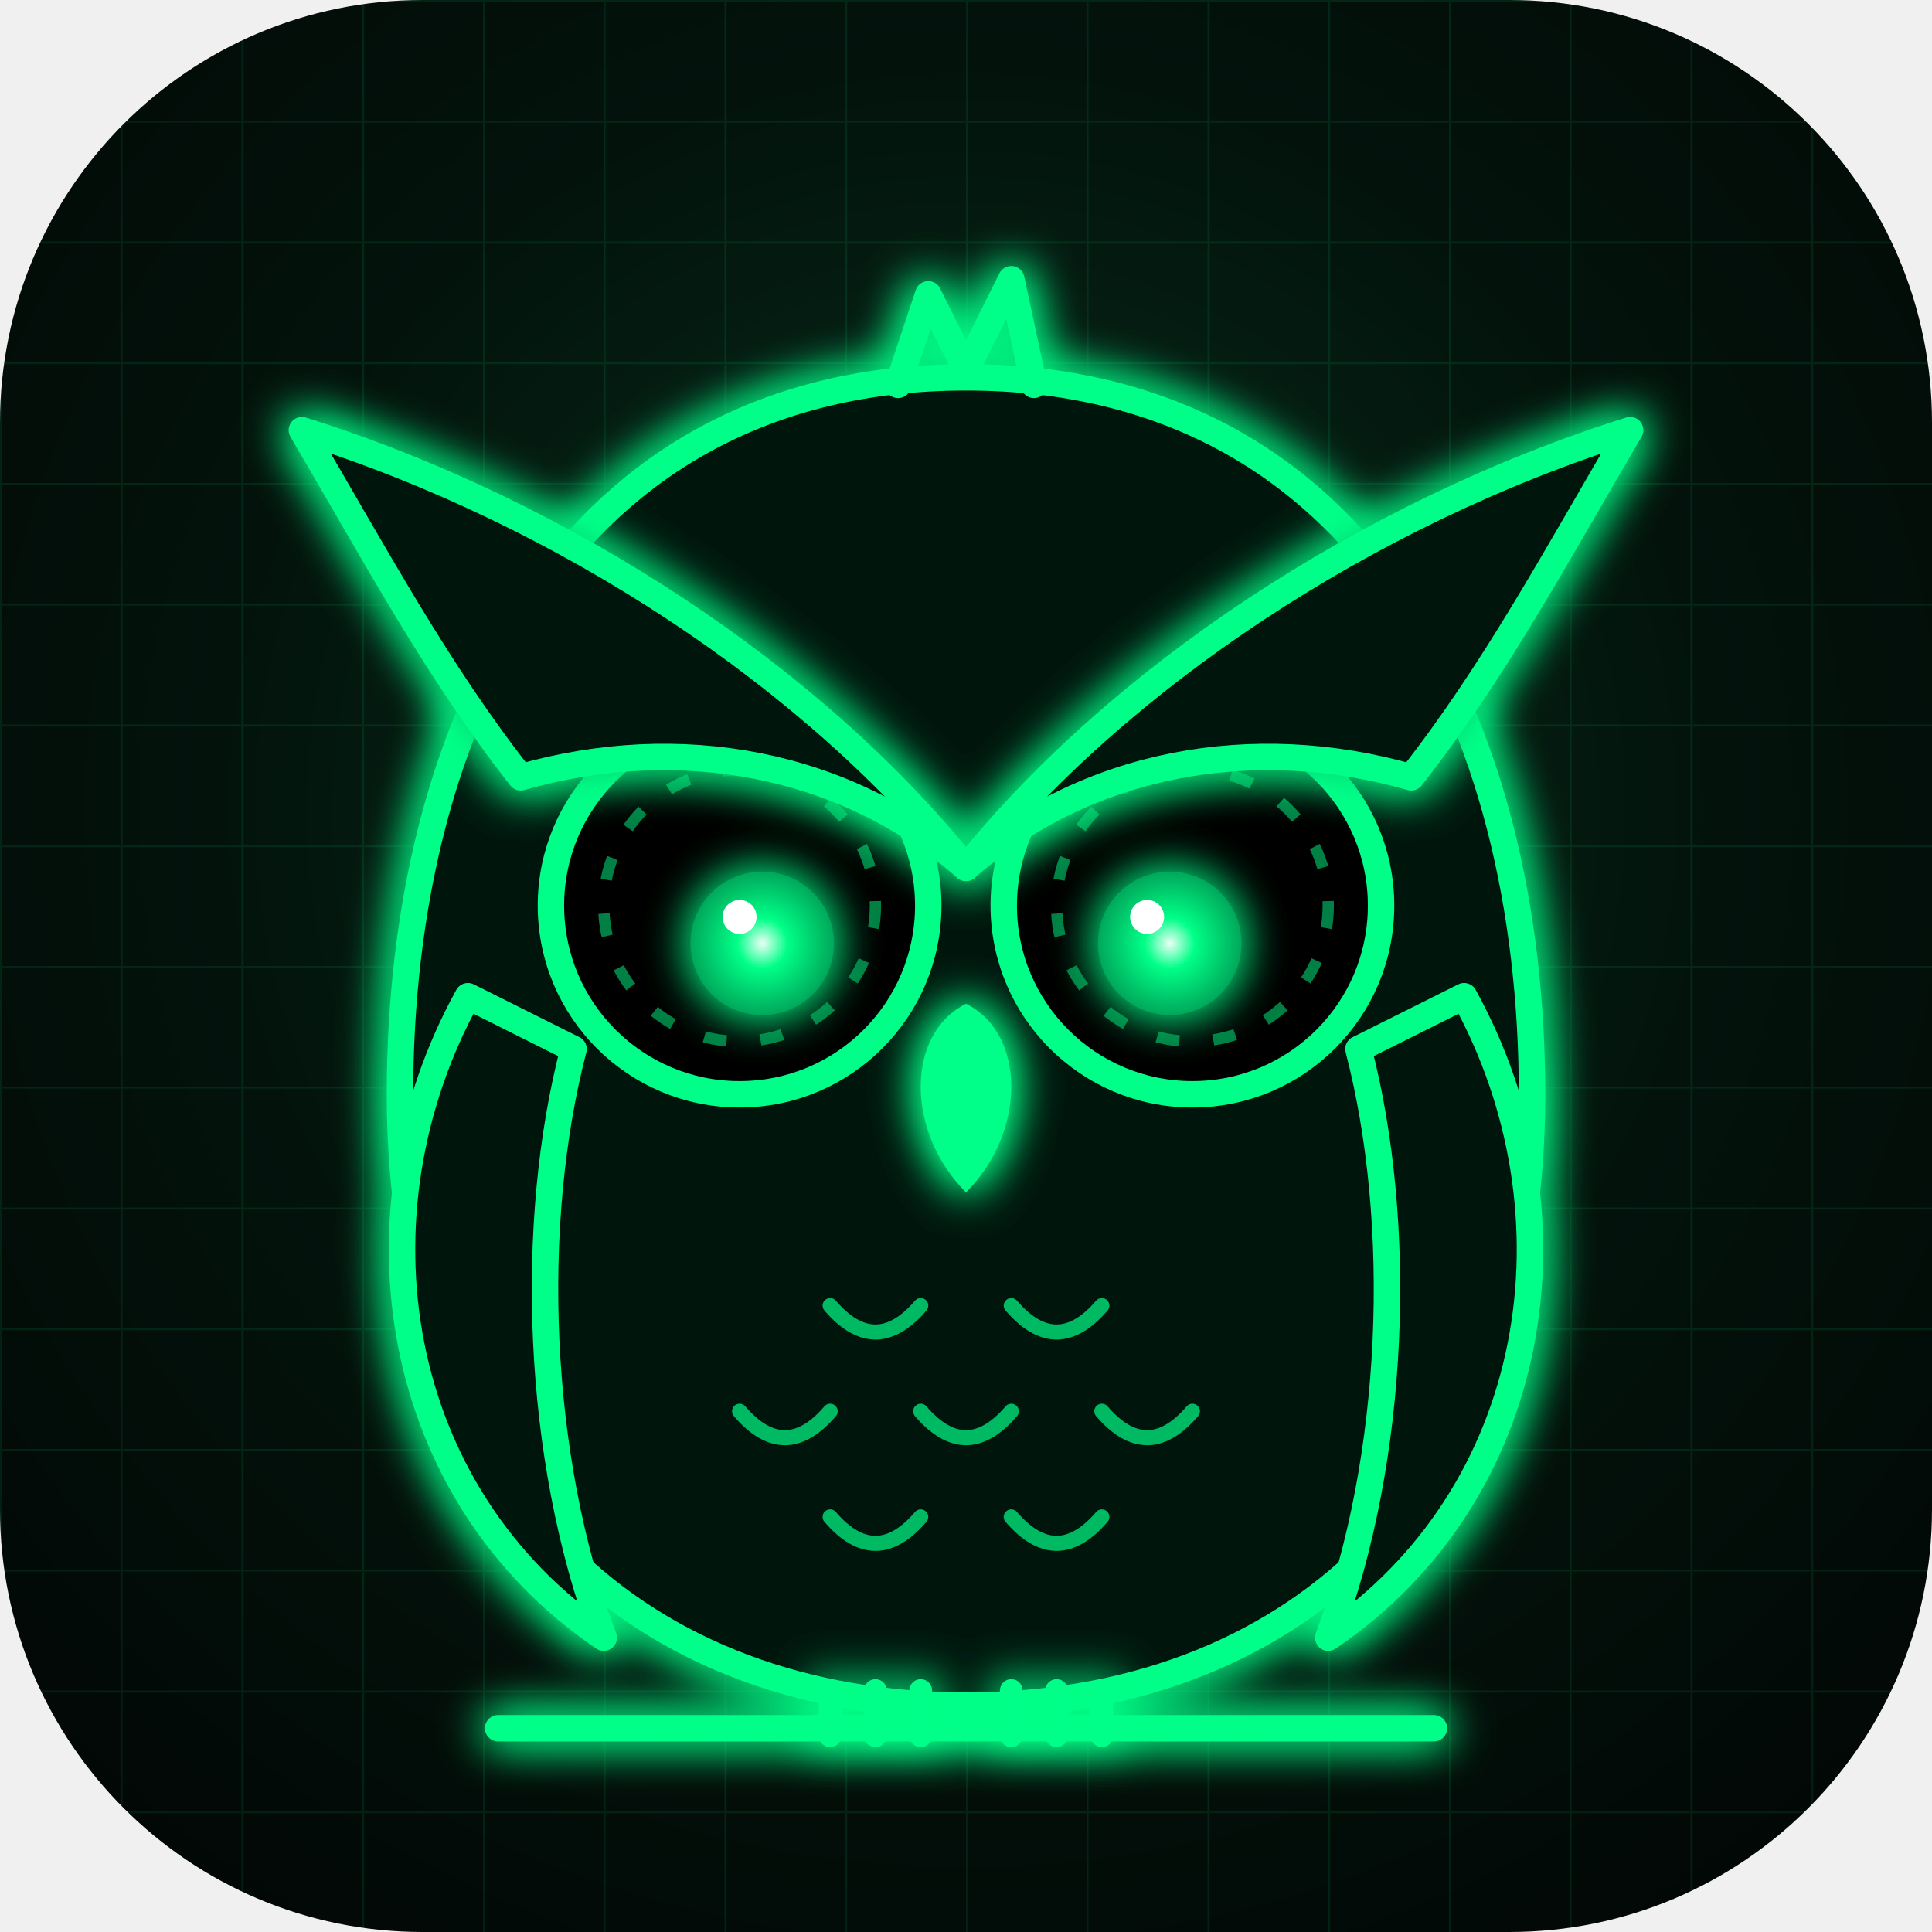
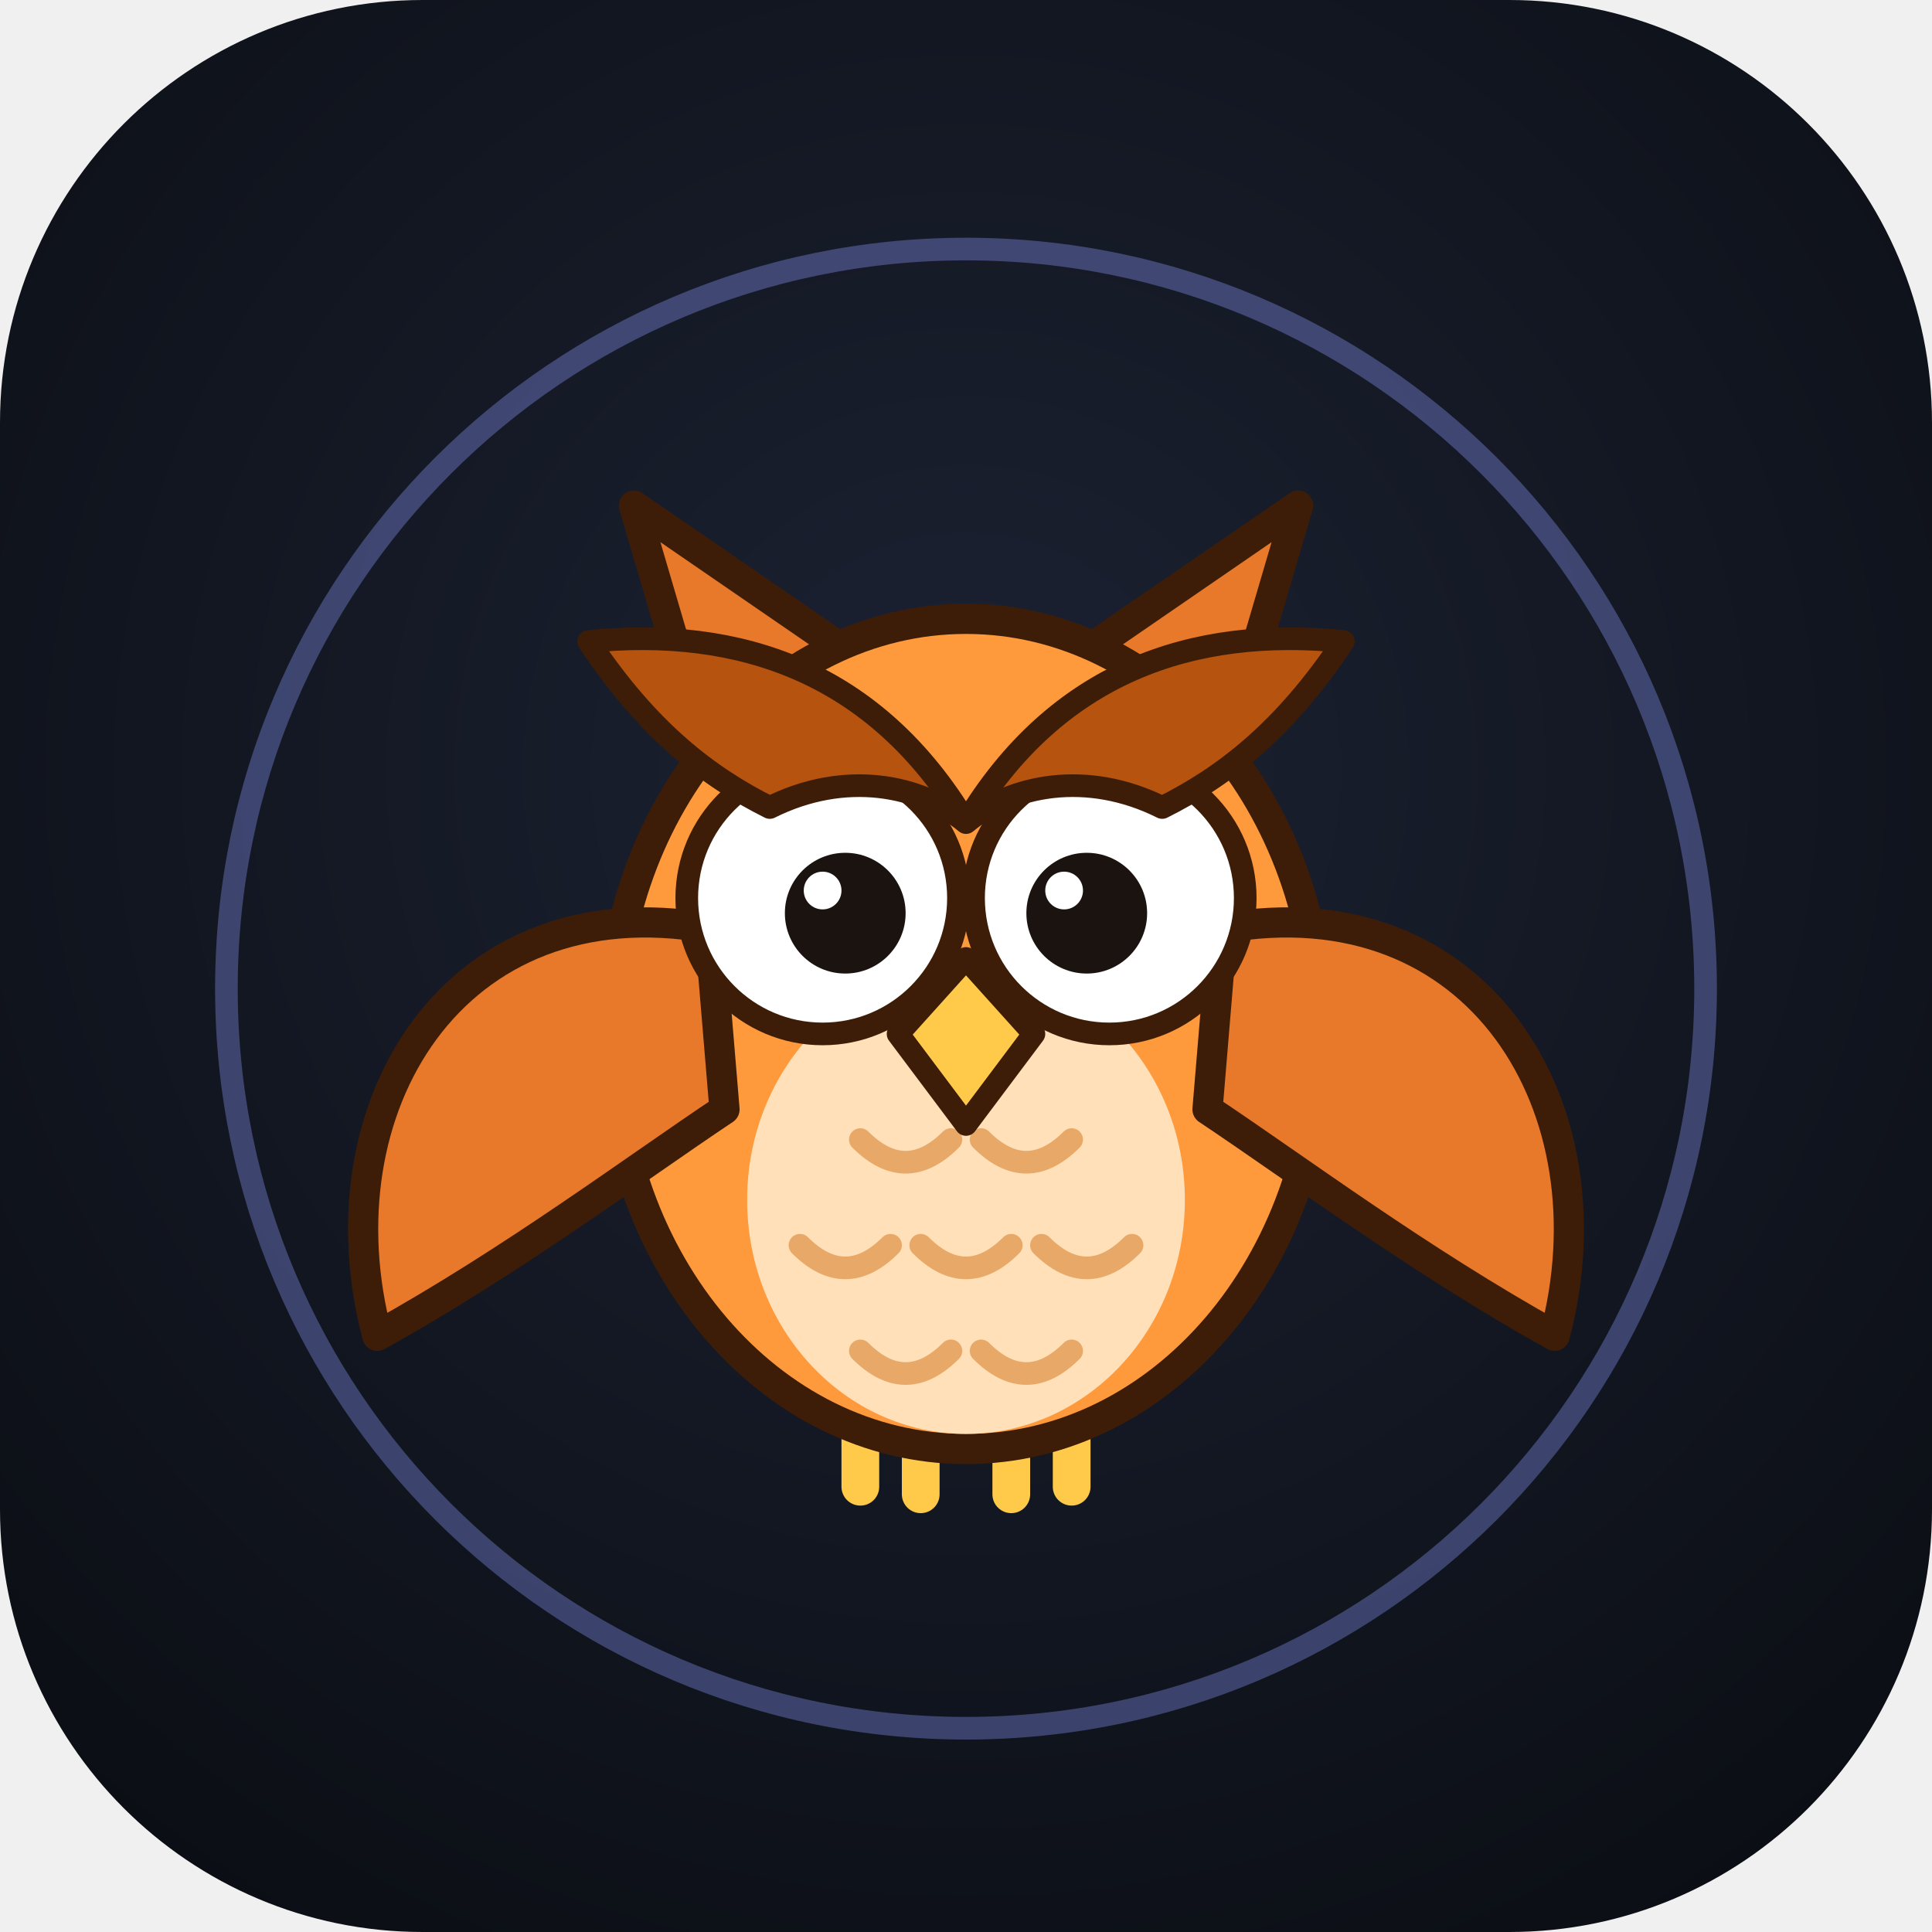
- <svg xmlns="http://www.w3.org/2000/svg" viewBox="0 0 512 512" role="img" aria-label="Archie, il gufo brontolone e sapiente">
+ <svg xmlns="http://www.w3.org/2000/svg" viewBox="0 0 512 512" role="img" aria-label="Archie, il gufo di ArchieBet">
  <defs>
-     <radialGradient id="bg" cx="50%" cy="42%" r="70%">
-       <stop offset="0" stop-color="#06301f" />
-       <stop offset="0.55" stop-color="#03130c" />
-       <stop offset="1" stop-color="#020705" />
+     <radialGradient id="bg" cx="50%" cy="40%" r="70%">
+       <stop offset="0" stop-color="#1c2233" />
+       <stop offset="1" stop-color="#0b0e14" />
    </radialGradient>
-     <radialGradient id="eye" cx="50%" cy="50%" r="50%">
-       <stop offset="0" stop-color="#eafff5" />
-       <stop offset="0.35" stop-color="#00ff88" />
-       <stop offset="1" stop-color="#00a85a" />
-     </radialGradient>
-     <pattern id="grid" width="32" height="32" patternUnits="userSpaceOnUse">
-       <path d="M32 0H0V32" fill="none" stroke="#00ff88" stroke-opacity="0.09" stroke-width="1" />
-     </pattern>
-     <filter id="glow" x="-50%" y="-50%" width="200%" height="200%">
-       <feGaussianBlur stdDeviation="6" result="b" />
-       <feMerge>
-         <feMergeNode in="b" />
-         <feMergeNode in="b" />
-         <feMergeNode in="SourceGraphic" />
-       </feMerge>
-     </filter>
-     <clipPath id="round">
-       <rect width="512" height="512" rx="112" />
-     </clipPath>
  </defs>
-   <g clip-path="url(#round)">
-     <rect width="512" height="512" fill="url(#bg)" />
-     <rect width="512" height="512" fill="url(#grid)" />
-   </g>
-   <g id="owl">
-     <g fill="#03150d" stroke="#00ff88" stroke-width="7" stroke-linejoin="round" stroke-linecap="round" filter="url(#glow)">
-       <path d="M132 458 H380" fill="none" />
-       <path d="M256 100 C150 100 106 192 106 290 C106 398 172 452 256 452 C340 452 406 398 406 290 C406 192 362 100 256 100 Z" />
-       <path d="M238 102 L246 78 L256 98 L268 74 L274 102" fill="none" />
-       <path d="M124 264 C92 322 104 396 160 434 C142 386 140 324 152 278 Z" />
-       <path d="M388 264 C420 322 408 396 352 434 C370 386 372 324 360 278 Z" />
-       <circle cx="196" cy="240" r="50" fill="#010403" />
-       <circle cx="316" cy="240" r="50" fill="#010403" />
+   <rect width="512" height="512" rx="112" fill="url(#bg)" />
+   <circle cx="256" cy="262" r="196" fill="none" stroke="#8c9bff" stroke-opacity="0.35" stroke-width="6" />
+   <g id="owl" transform="translate(56 50) scale(2)">
+     <g>
+       <g stroke="#ffc94a" stroke-width="5" stroke-linecap="round">
+         <path d="M86 162 v10 M94 163 v10 M106 163 v10 M114 162 v10" />
+       </g>
+       <path d="M66 76 L56 42 L88 64 Z M134 76 L144 42 L112 64 Z" fill="#e8792a" stroke="#3d1d07" stroke-width="4" stroke-linejoin="round" />
+       <ellipse cx="100" cy="112" rx="47" ry="55" fill="#ff9a3c" stroke="#3d1d07" stroke-width="4" />
+       <ellipse cx="100" cy="134" rx="29" ry="31" fill="#ffe0b8" />
+       <path d="M86 126 q6 6 12 0 M102 126 q6 6 12 0 M78 140 q6 6 12 0 M94 140 q6 6 12 0 M110 140 q6 6 12 0 M86 154 q6 6 12 0 M102 154 q6 6 12 0" fill="none" stroke="#e8a868" stroke-width="3" stroke-linecap="round" />
+       <g>
+         <path d="M66 98 C32 92 14 122 22 152 C40 142 56 130 68 122 Z" fill="#e8792a" stroke="#3d1d07" stroke-width="4" stroke-linejoin="round" />
+       </g>
+       <g>
+         <path d="M134 98 C168 92 186 122 178 152 C160 142 144 130 132 122 Z" fill="#e8792a" stroke="#3d1d07" stroke-width="4" stroke-linejoin="round" />
+       </g>
+       <g>
+         <circle cx="81" cy="94" r="18" fill="#fff" stroke="#3d1d07" stroke-width="3" />
+         <circle cx="119" cy="94" r="18" fill="#fff" stroke="#3d1d07" stroke-width="3" />
+         <g>
+           <circle cx="84" cy="96" r="8" fill="#1b1310" />
+           <circle cx="116" cy="96" r="8" fill="#1b1310" />
+           <circle cx="81" cy="93" r="2.5" fill="#fff" />
+           <circle cx="113" cy="93" r="2.5" fill="#fff" />
+         </g>
+       </g>
+       <path d="M100 84 C88 64 70 58 50 60 C58 72 66 78 74 82 C84 77 94 79 100 84 Z M100 84 C112 64 130 58 150 60 C142 72 134 78 126 82 C116 77 106 79 100 84 Z" fill="#b5530f" stroke="#3d1d07" stroke-width="3" stroke-linejoin="round" />
+       <path d="M100 102 L91 112 L100 124 L109 112 Z" fill="#ffc94a" stroke="#3d1d07" stroke-width="3" stroke-linejoin="round" />
    </g>
-     <g fill="none" stroke="#00ff88" stroke-width="4" stroke-linecap="round" opacity="0.7">
-       <path d="M220 346 q12 14 24 0 M268 346 q12 14 24 0" />
-       <path d="M196 374 q12 14 24 0 M244 374 q12 14 24 0 M292 374 q12 14 24 0" />
-       <path d="M220 402 q12 14 24 0 M268 402 q12 14 24 0" />
-     </g>
-     <g fill="none" stroke="#00ff88" stroke-width="3" opacity="0.5">
-       <circle cx="196" cy="240" r="36" stroke-dasharray="6 9" />
-       <circle cx="316" cy="240" r="36" stroke-dasharray="6 9" />
-     </g>
-     <g filter="url(#glow)">
-       <circle cx="202" cy="250" r="19" fill="url(#eye)" />
-       <circle cx="310" cy="250" r="19" fill="url(#eye)" />
-       <path d="M256 266 C240 274 240 300 256 316 C272 300 272 274 256 266 Z" fill="#00ff88" />
-       <path d="M220 448 v12 M232 448 v12 M244 448 v12 M268 448 v12 M280 448 v12 M292 448 v12" fill="none" stroke="#00ff88" stroke-width="6" stroke-linecap="round" />
-     </g>
-     <g fill="#03150d" stroke="#00ff88" stroke-width="7" stroke-linejoin="round" filter="url(#glow)">
-       <path d="M256 230 C216 180 150 136 80 114 C100 148 116 178 138 206 C180 194 224 202 256 230 Z" />
-       <path d="M256 230 C296 180 362 136 432 114 C412 148 396 178 374 206 C332 194 288 202 256 230 Z" />
-     </g>
-     <circle cx="196" cy="243" r="4.5" fill="#fff" />
-     <circle cx="304" cy="243" r="4.5" fill="#fff" />
  </g>
</svg>
